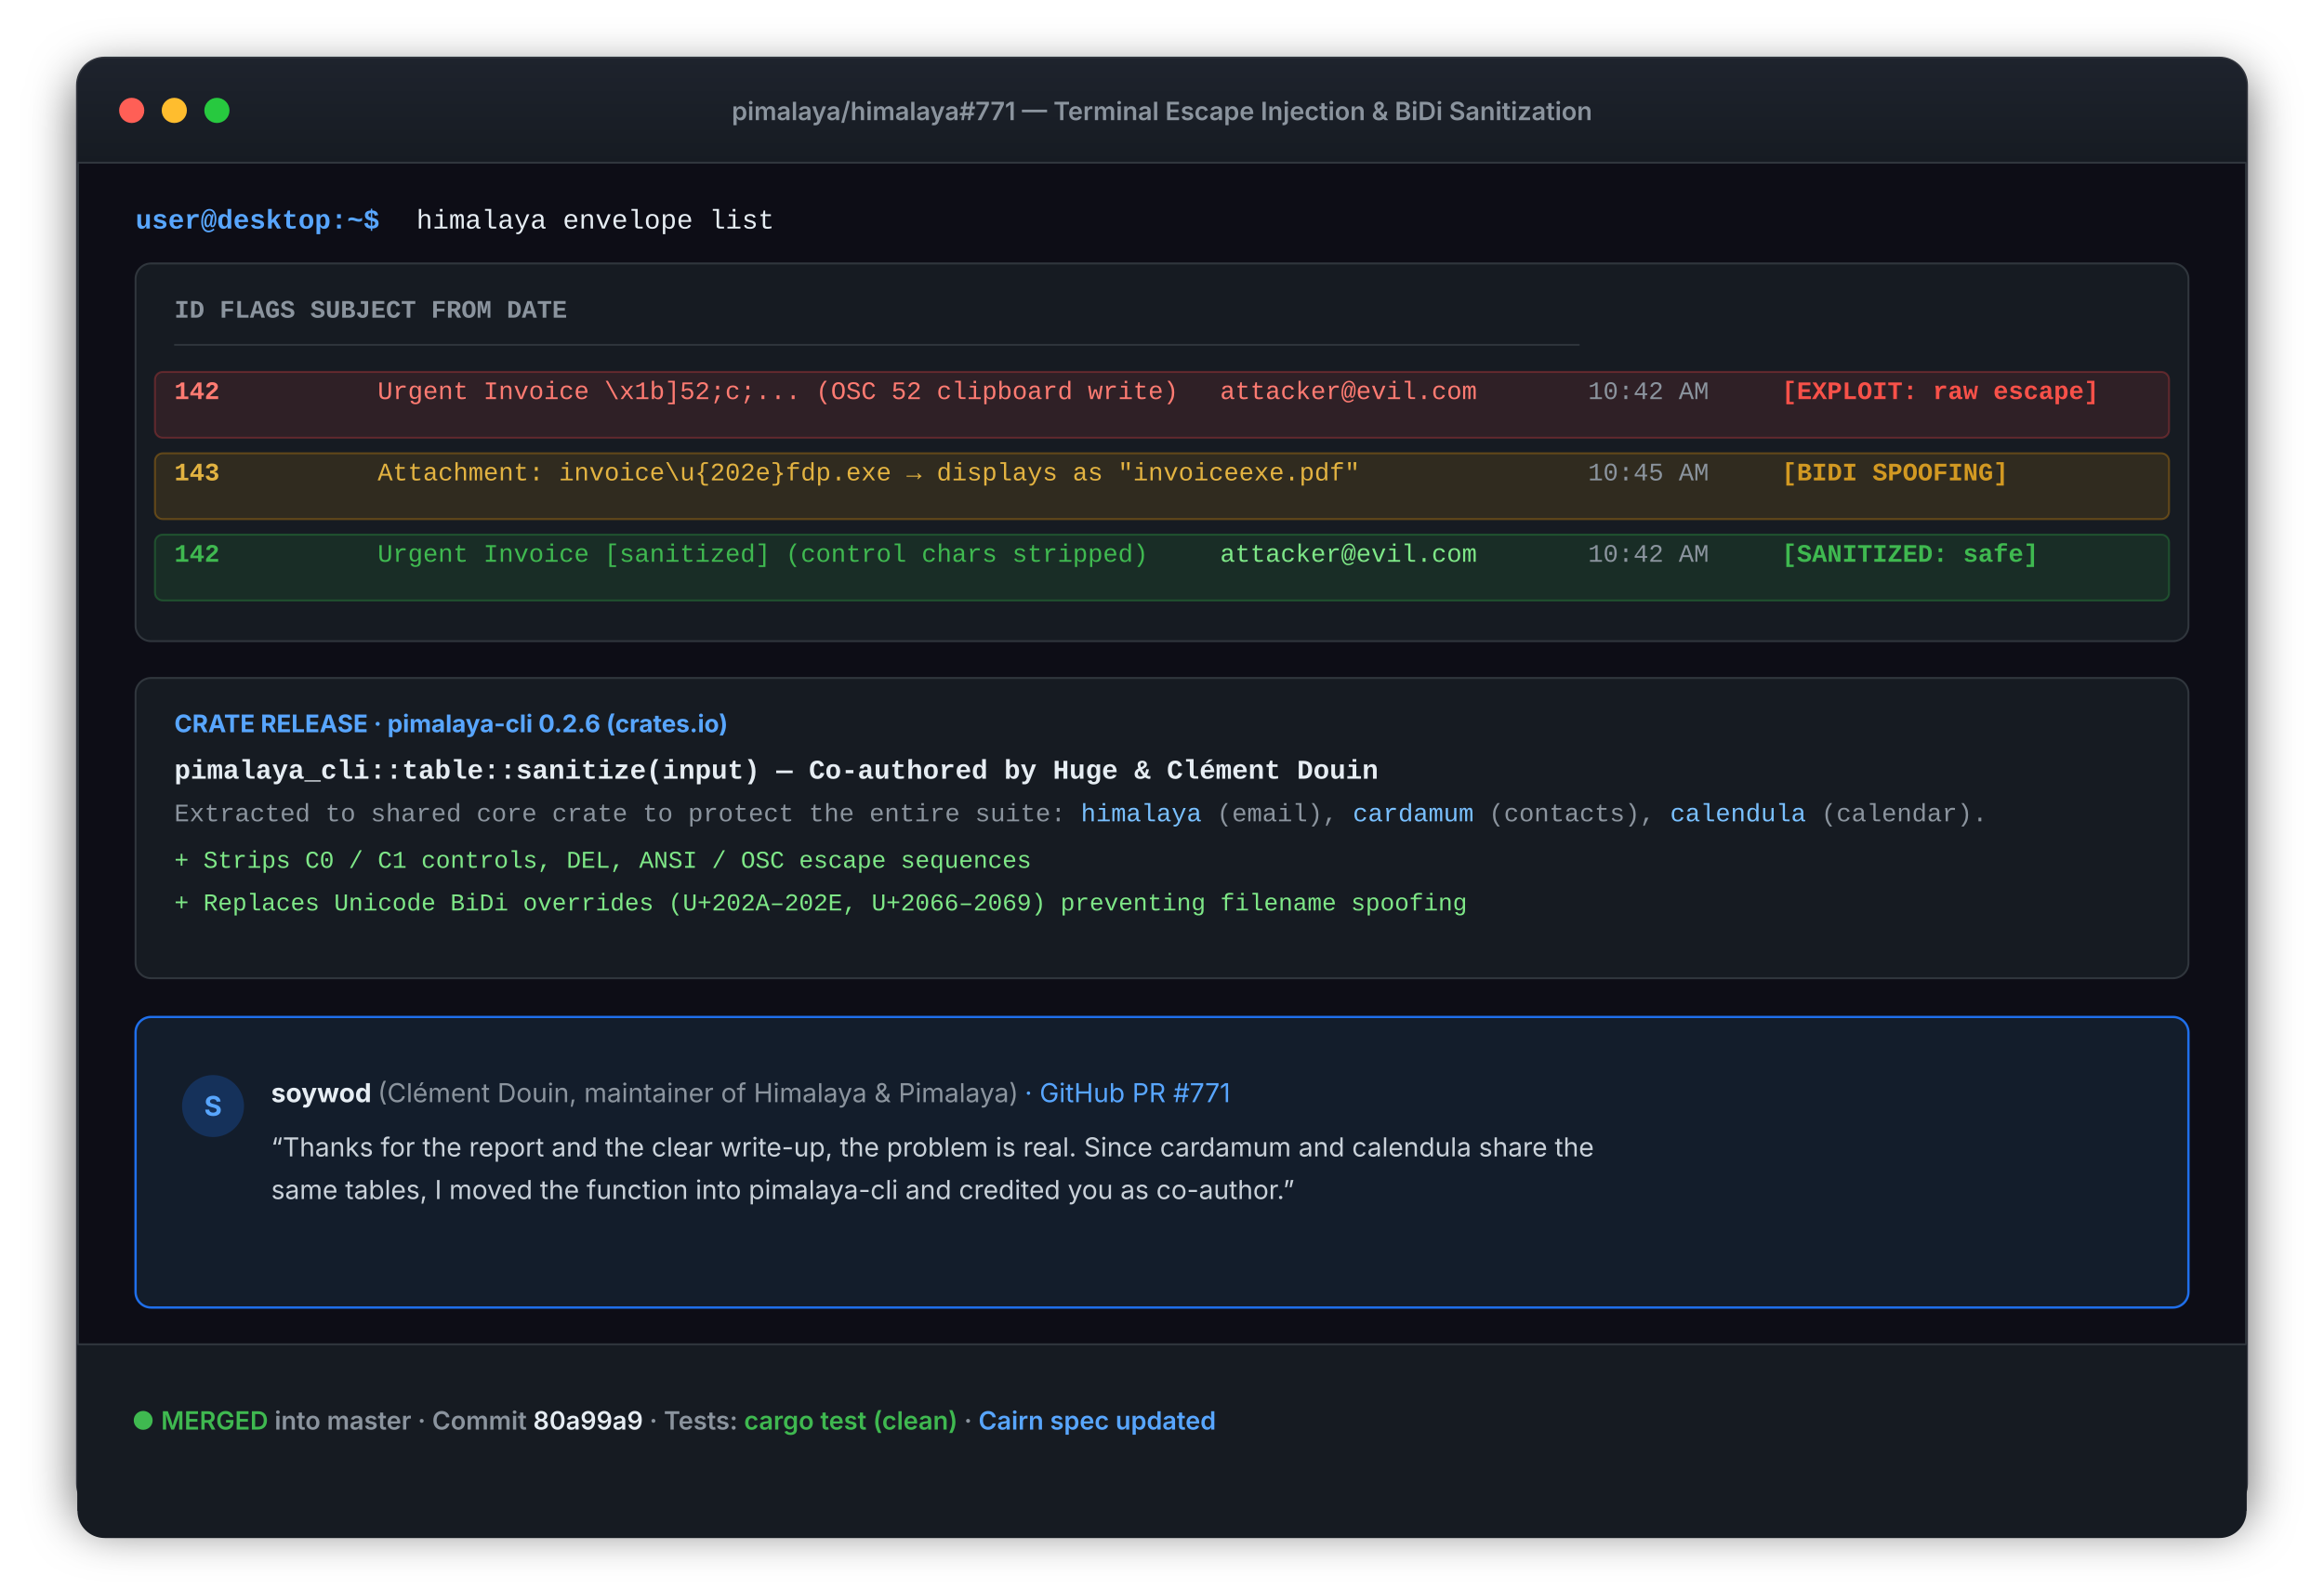
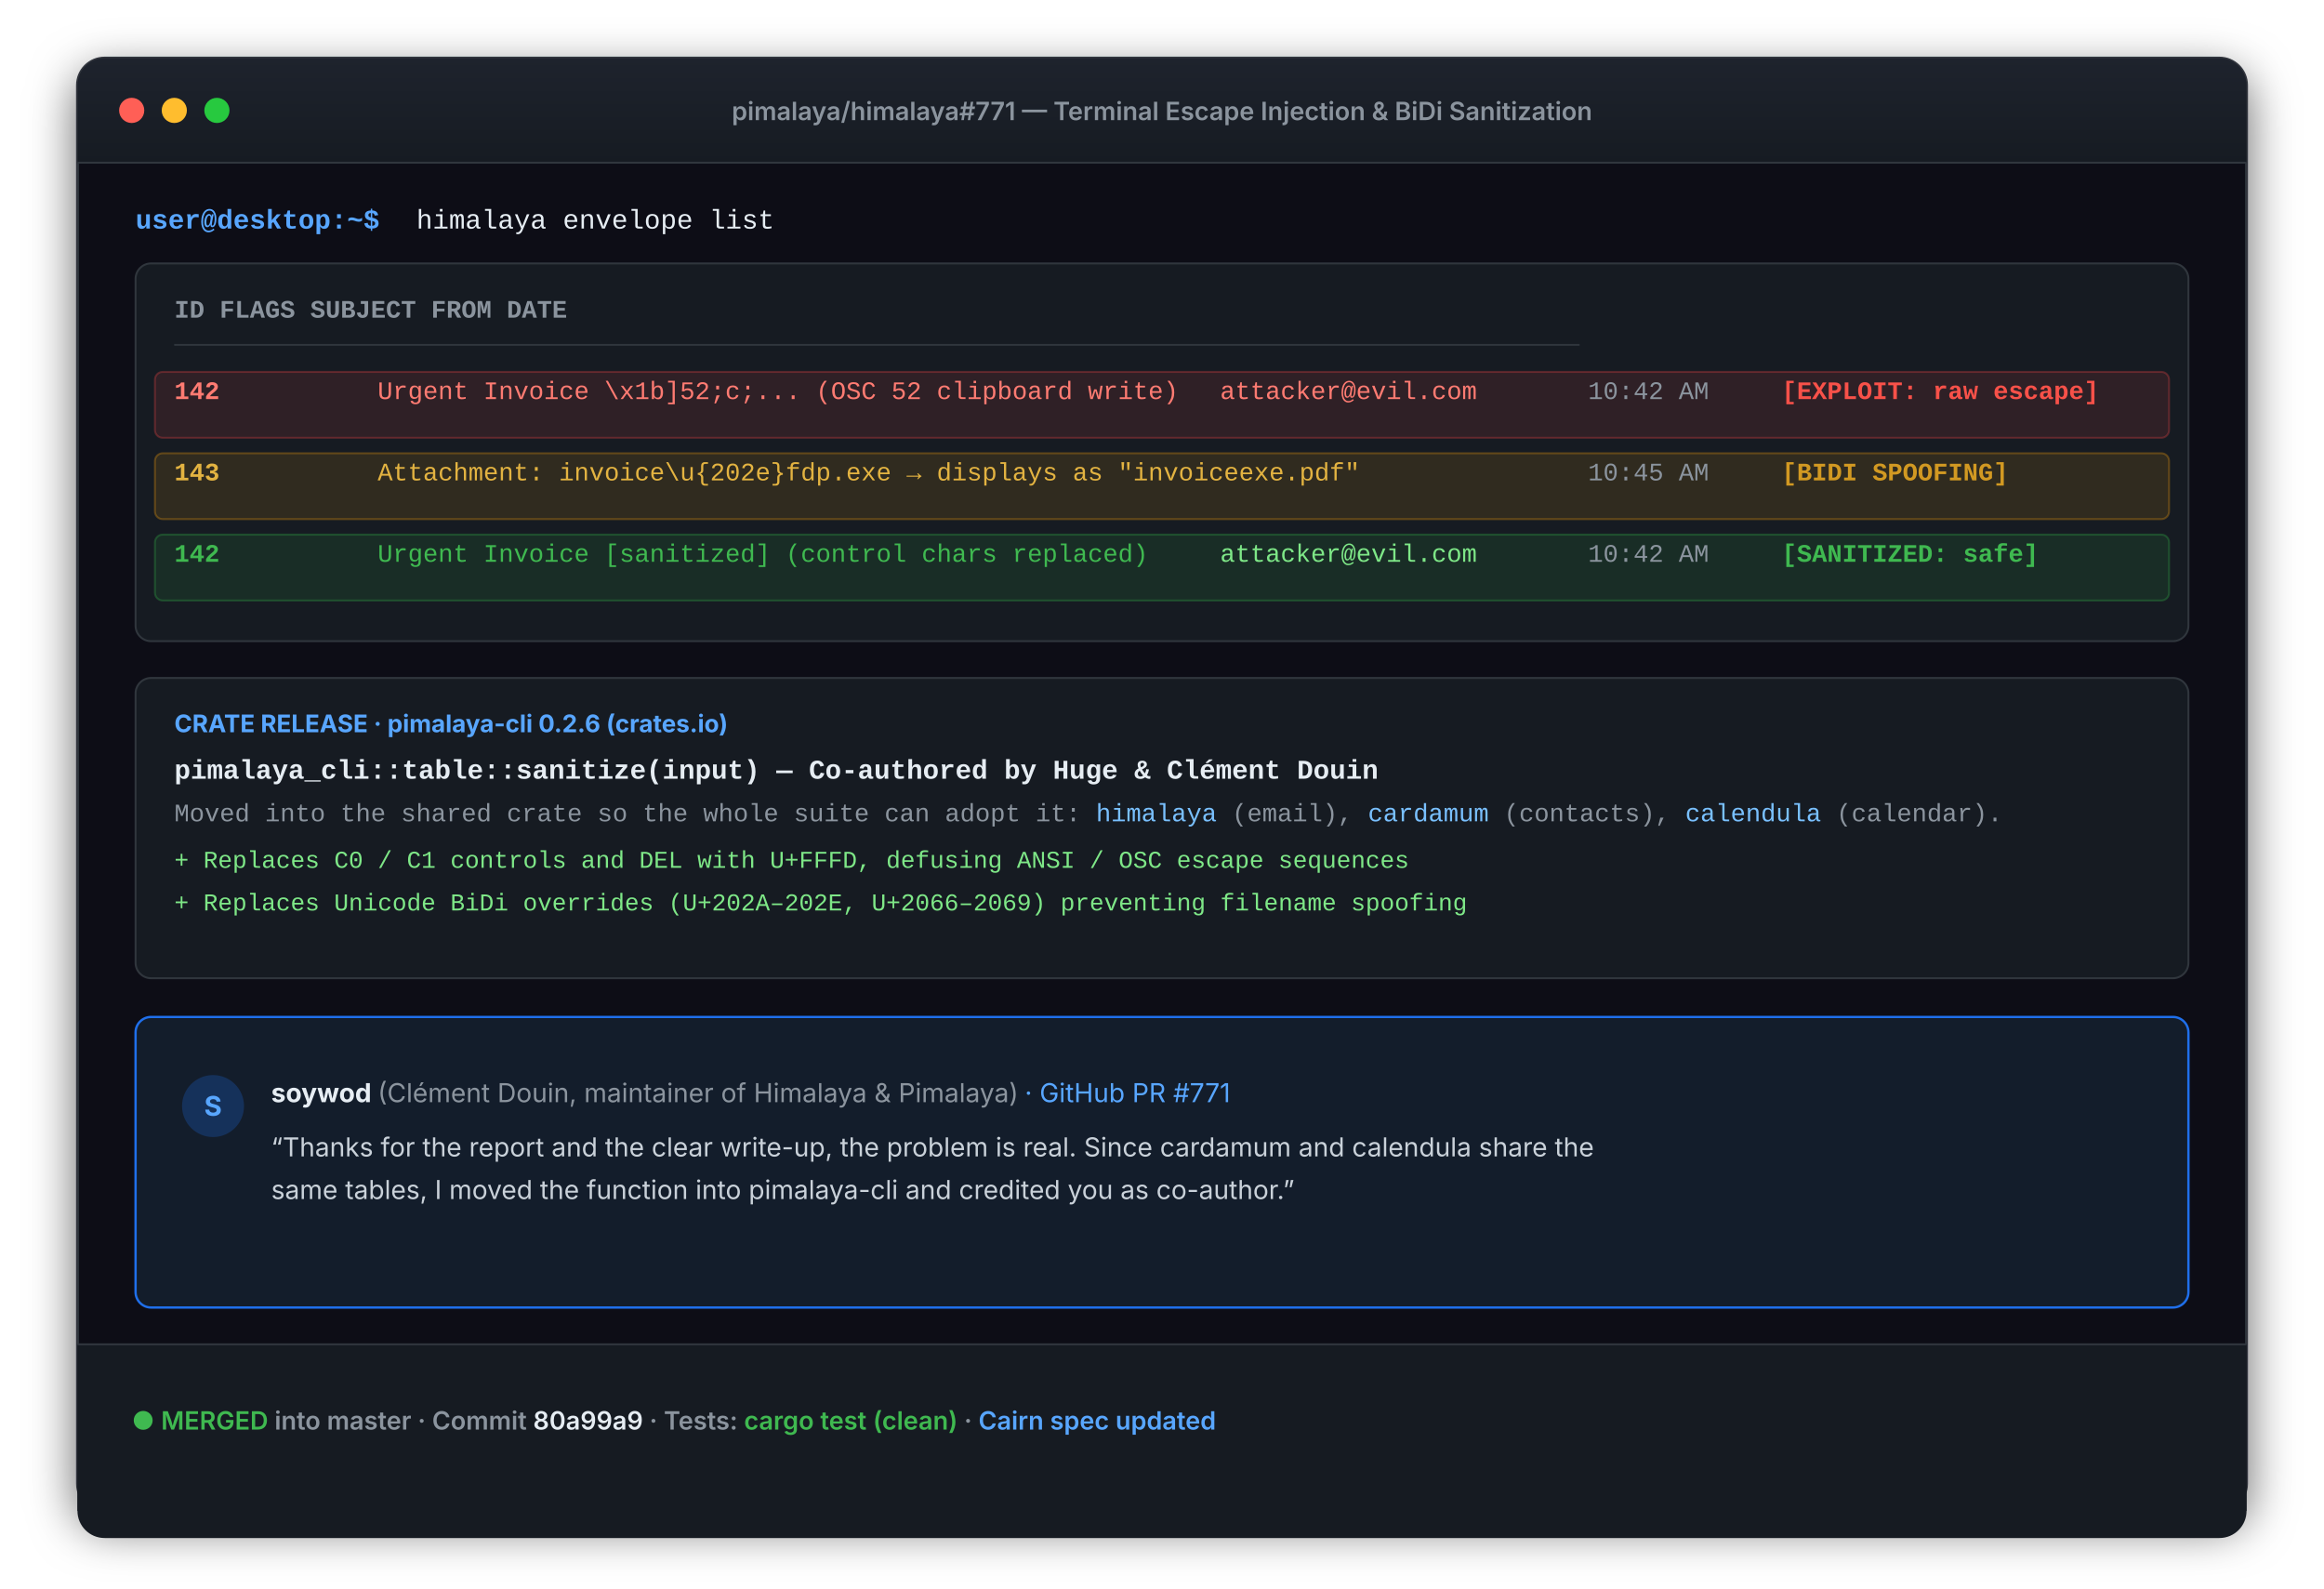
<svg xmlns="http://www.w3.org/2000/svg" viewBox="0 0 1200 820" role="img" font-family="JetBrains Mono, Menlo, Monaco, 'Courier New', monospace">
  <defs>
    <filter id="sh" x="-5%" y="-5%" width="110%" height="115%">
      <feDropShadow dx="0" dy="8" stdDeviation="12" flood-color="#000" flood-opacity=".6" />
    </filter>
    <linearGradient id="term-header" x1="0%" y1="0%" x2="0%" y2="100%">
      <stop offset="0%" stop-color="#1e232d" />
      <stop offset="100%" stop-color="#161b22" />
    </linearGradient>
  </defs>
  <g filter="url(#sh)">
    <rect x="40" y="30" width="1120" height="750" rx="14" fill="#0d1117" stroke="#30363d" stroke-width="1.5" />
  </g>
  <path d="M40 44a14 14 0 0 1 14-14h1092a14 14 0 0 1 14 14v40H40z" fill="url(#term-header)" />
  <line x1="40" y1="84" x2="1160" y2="84" stroke="#30363d" stroke-width="1" />
  <circle cx="68" cy="57" r="6.5" fill="#ff5f56" />
  <circle cx="90" cy="57" r="6.5" fill="#ffbd2e" />
  <circle cx="112" cy="57" r="6.5" fill="#27c93f" />
  <text x="600" y="62" text-anchor="middle" font-size="13" font-weight="600" fill="#8b949e" font-family="Inter, -apple-system, sans-serif">
    pimalaya/himalaya#771 — Terminal Escape Injection &amp; BiDi Sanitization
  </text>
  <g transform="translate(70, 118)">
    <text font-size="14" fill="#58a6ff" font-weight="600">user@desktop:~$</text>
    <text x="145" font-size="14" fill="#e6edf3">himalaya envelope list</text>
  </g>
  <rect x="70" y="136" width="1060" height="195" rx="8" fill="#161b22" stroke="#30363d" stroke-width="1" />
  <g transform="translate(90, 164)" font-size="13">
    <text fill="#8b949e" font-weight="700">ID   FLAGS   SUBJECT                                     FROM              DATE</text>
    <text y="18" fill="#30363d">─────────────────────────────────────────────────────────────────────────────────────────────</text>
    <g transform="translate(0, 42)">
      <rect x="-10" y="-14" width="1040" height="34" rx="4" fill="rgba(239, 68, 68, 0.12)" stroke="rgba(239, 68, 68, 0.3)" stroke-width="1" />
      <text fill="#ff7b72" font-weight="700">142</text>
      <text x="45" fill="#8b949e"> </text>
      <text x="105" fill="#ff7b72">Urgent Invoice \x1b]52;c;... (OSC 52 clipboard write)</text>
      <text x="540" fill="#ff7b72">attacker@evil.com</text>
      <text x="730" fill="#8b949e">10:42 AM</text>
      <text x="830" fill="#f85149" font-weight="700">[EXPLOIT: raw escape]</text>
    </g>
    <g transform="translate(0, 84)">
      <rect x="-10" y="-14" width="1040" height="34" rx="4" fill="rgba(245, 158, 11, 0.12)" stroke="rgba(245, 158, 11, 0.3)" stroke-width="1" />
      <text fill="#e3b341" font-weight="700">143</text>
      <text x="45" fill="#8b949e"> </text>
      <text x="105" fill="#e3b341">Attachment: invoice\u{202e}fdp.exe → displays as "invoiceexe.pdf"</text>
      <text x="730" fill="#8b949e">10:45 AM</text>
      <text x="830" fill="#d29922" font-weight="700">[BIDI SPOOFING]</text>
    </g>
    <g transform="translate(0, 126)">
      <rect x="-10" y="-14" width="1040" height="34" rx="4" fill="rgba(46, 160, 67, 0.14)" stroke="rgba(46, 160, 67, 0.35)" stroke-width="1" />
      <text fill="#3fb950" font-weight="700">142</text>
      <text x="45" fill="#8b949e"> </text>
-       <text x="105" fill="#3fb950">Urgent Invoice [sanitized] (control chars stripped)</text>
+       <text x="105" fill="#3fb950">Urgent Invoice [sanitized] (control chars replaced)</text>
      <text x="540" fill="#7ee787">attacker@evil.com</text>
      <text x="730" fill="#8b949e">10:42 AM</text>
      <text x="830" fill="#3fb950" font-weight="700">[SANITIZED: safe]</text>
    </g>
  </g>
  <g transform="translate(70, 350)">
    <rect width="1060" height="155" rx="8" fill="#161b22" stroke="#30363d" stroke-width="1" />
    <g transform="translate(20, 28)">
      <text font-size="12.5" fill="#58a6ff" font-weight="700" font-family="Inter, sans-serif">CRATE RELEASE · pimalaya-cli 0.2.6 (crates.io)</text>
      <text y="24" font-size="14" fill="#e6edf3" font-weight="600">pimalaya_cli::table::sanitize(input) — Co-authored by Huge &amp; Clément Douin</text>
-       <text y="46" font-size="13" fill="#8b949e">Extracted to shared core crate to protect the entire suite: <tspan fill="#79c0ff">himalaya</tspan> (email), <tspan fill="#79c0ff">cardamum</tspan> (contacts), <tspan fill="#79c0ff">calendula</tspan> (calendar).</text>
-       <text y="70" font-size="12.5" fill="#7ee787" font-weight="500">+ Strips C0 / C1 controls, DEL, ANSI / OSC escape sequences</text>
+       <text y="46" font-size="13" fill="#8b949e">Moved into the shared crate so the whole suite can adopt it: <tspan fill="#79c0ff">himalaya</tspan> (email), <tspan fill="#79c0ff">cardamum</tspan> (contacts), <tspan fill="#79c0ff">calendula</tspan> (calendar).</text>
+       <text y="70" font-size="12.5" fill="#7ee787" font-weight="500">+ Replaces C0 / C1 controls and DEL with U+FFFD, defusing ANSI / OSC escape sequences</text>
      <text y="92" font-size="12.5" fill="#7ee787" font-weight="500">+ Replaces Unicode BiDi overrides (U+202A–202E, U+2066–2069) preventing filename spoofing</text>
    </g>
  </g>
  <g transform="translate(70, 525)">
    <rect width="1060" height="150" rx="8" fill="#131d2b" stroke="#1f6feb" stroke-width="1.2" />
    <g transform="translate(24, 30)">
      <circle cx="16" cy="16" r="16" fill="#1f6feb" fill-opacity="0.25" />
      <text x="16" y="21" text-anchor="middle" font-size="14" fill="#58a6ff" font-weight="700" font-family="Inter, sans-serif">S</text>
      <text x="46" y="14" font-size="13.5" font-weight="700" fill="#e6edf3" font-family="Inter, sans-serif">
        soywod <tspan font-weight="400" fill="#8b949e">(Clément Douin, maintainer of Himalaya &amp; Pimalaya)</tspan>
        <tspan font-weight="400" fill="#58a6ff"> · GitHub PR #771</tspan>
      </text>
      <text x="46" y="42" font-size="13.5" fill="#c9d1d9" font-family="Inter, sans-serif" line-height="1.5">
        “Thanks for the report and the clear write-up, the problem is real. Since cardamum and calendula share the
      </text>
      <text x="46" y="64" font-size="13.5" fill="#c9d1d9" font-family="Inter, sans-serif">
        same tables, I moved the function into pimalaya-cli and credited you as co-author.”
      </text>
    </g>
  </g>
  <rect x="40" y="694" width="1120" height="86" rx="0" fill="#161b22" />
  <path d="M40 780a14 14 0 0 0 14 14h1092a14 14 0 0 0 14-14v-86H40z" fill="#161b22" />
  <line x1="40" y1="694" x2="1160" y2="694" stroke="#30363d" stroke-width="1" />
  <g transform="translate(68, 738)" font-size="13" font-weight="600" fill="#8b949e" font-family="Inter, sans-serif">
    <text>
      <tspan fill="#3fb950">● MERGED</tspan> into master · Commit <tspan fill="#e6edf3">80a99a9</tspan> · Tests: <tspan fill="#3fb950">cargo test (clean)</tspan> · <tspan fill="#58a6ff">Cairn spec updated</tspan>
    </text>
  </g>
</svg>
